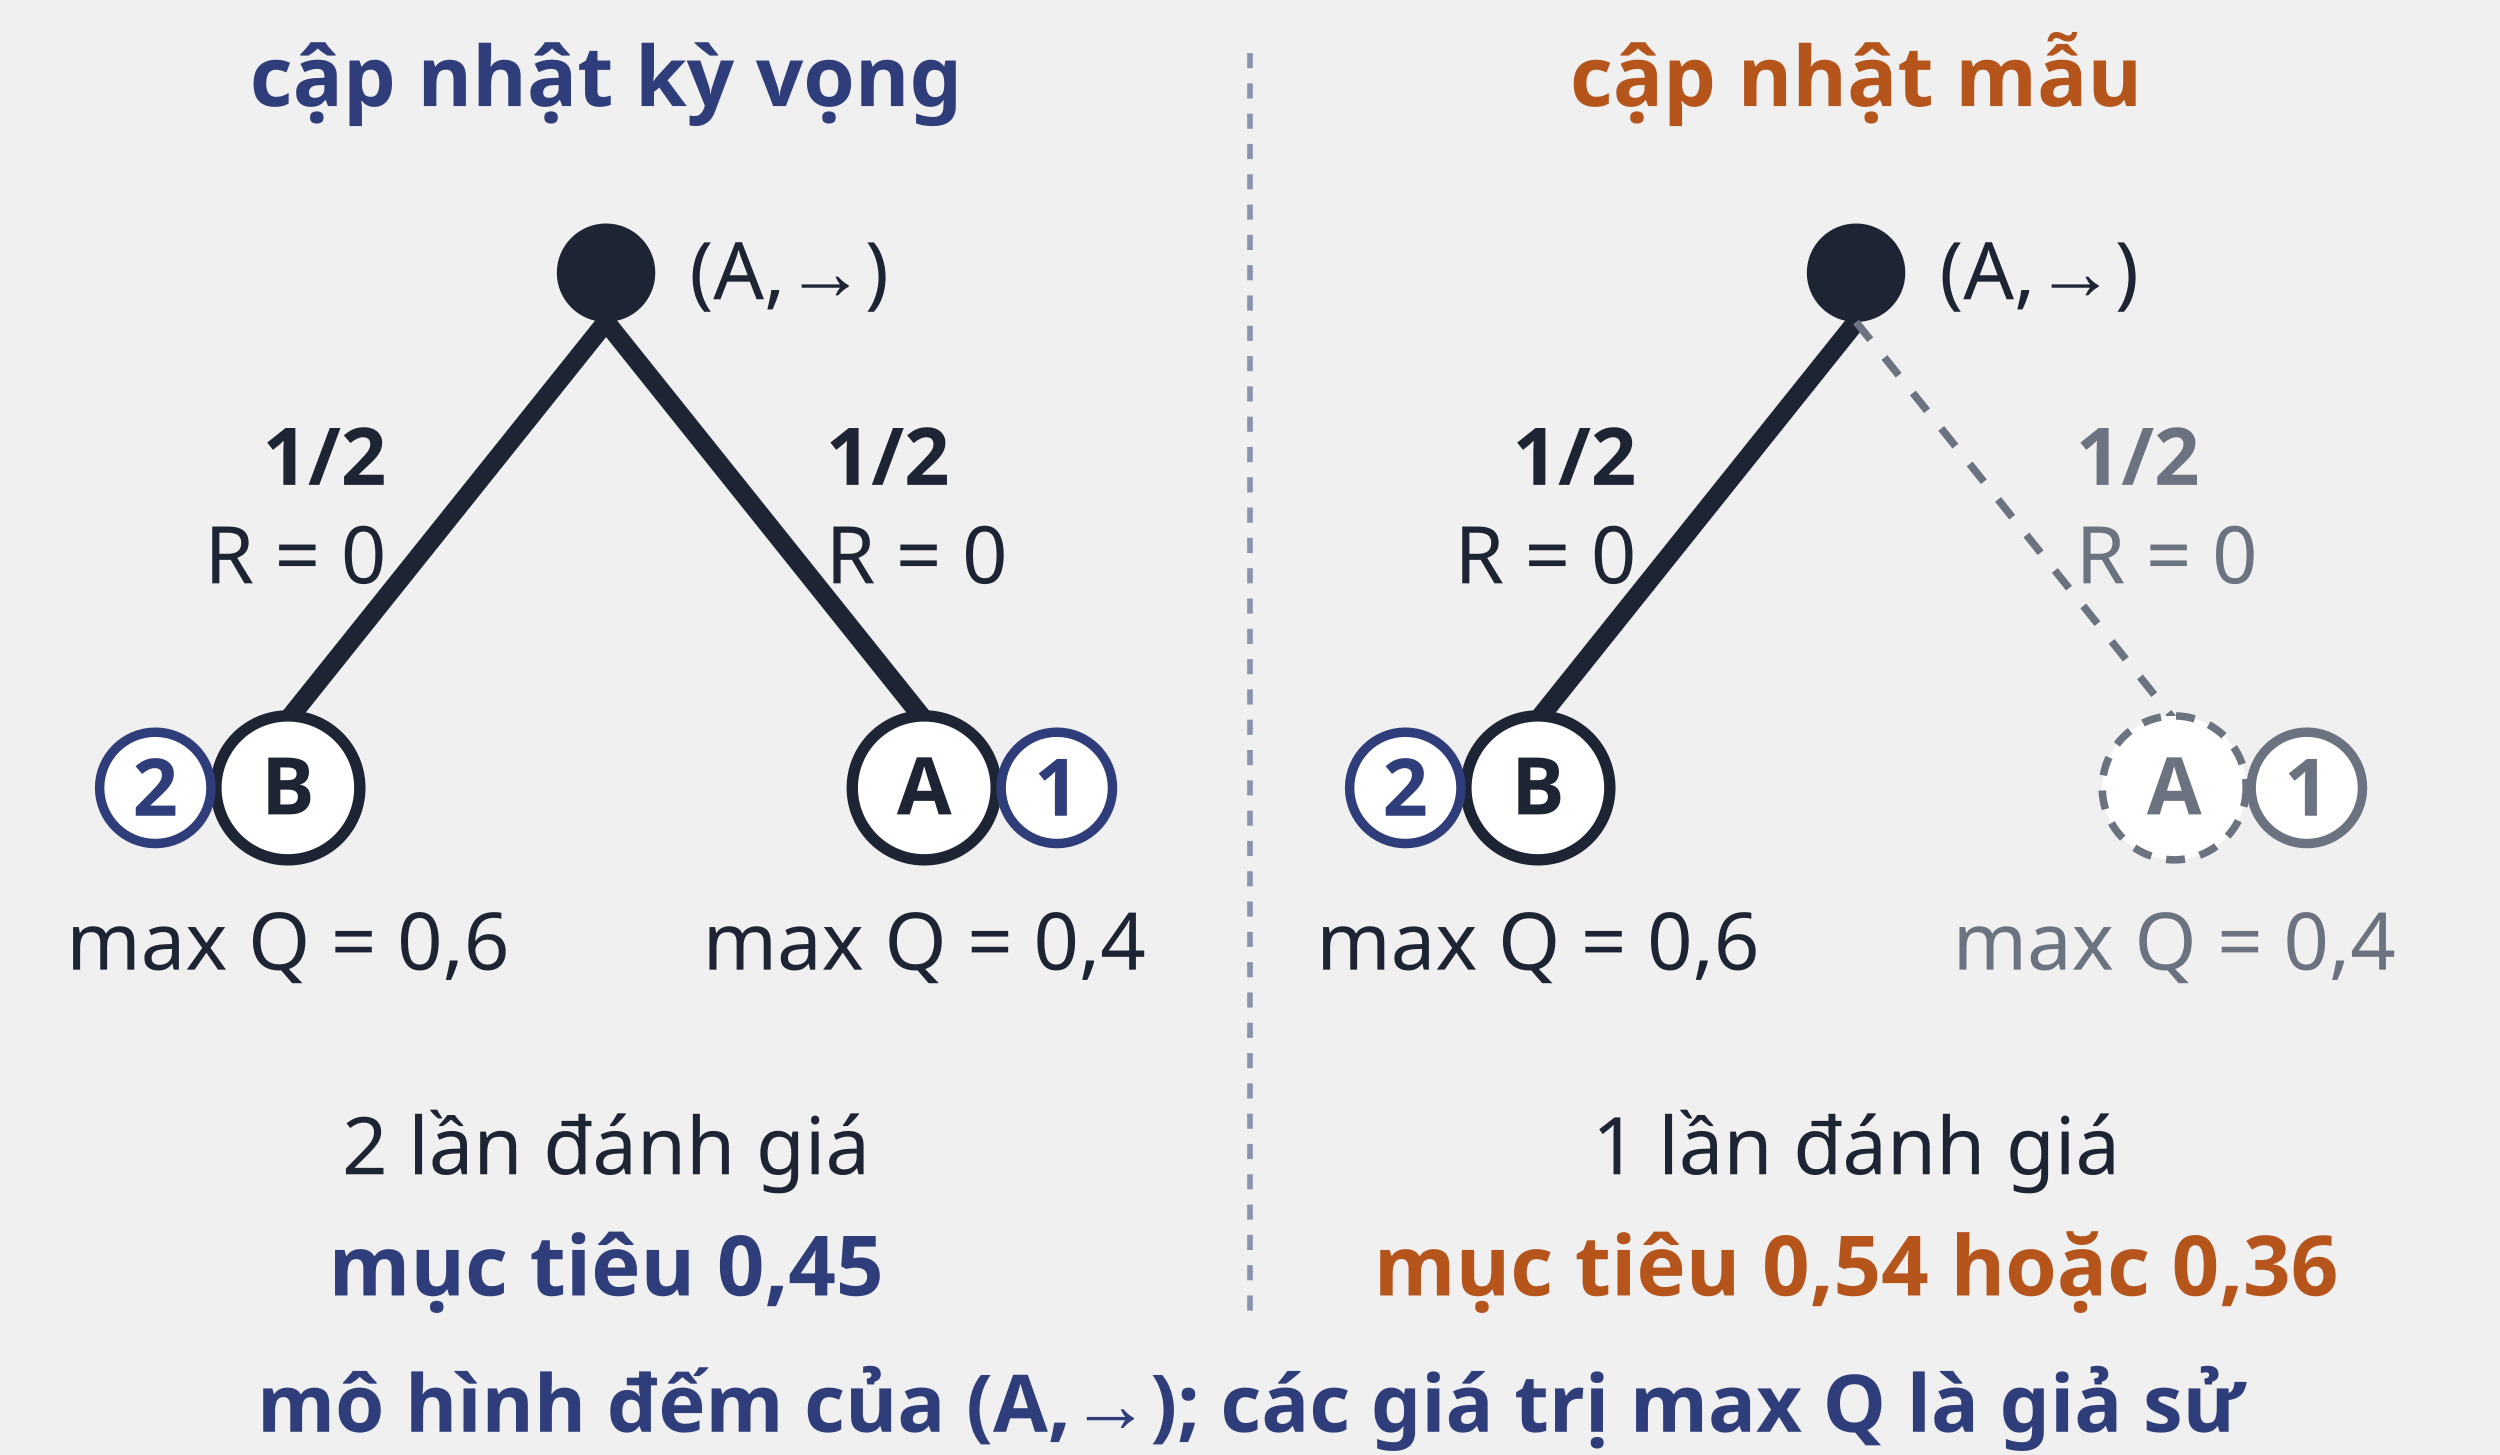
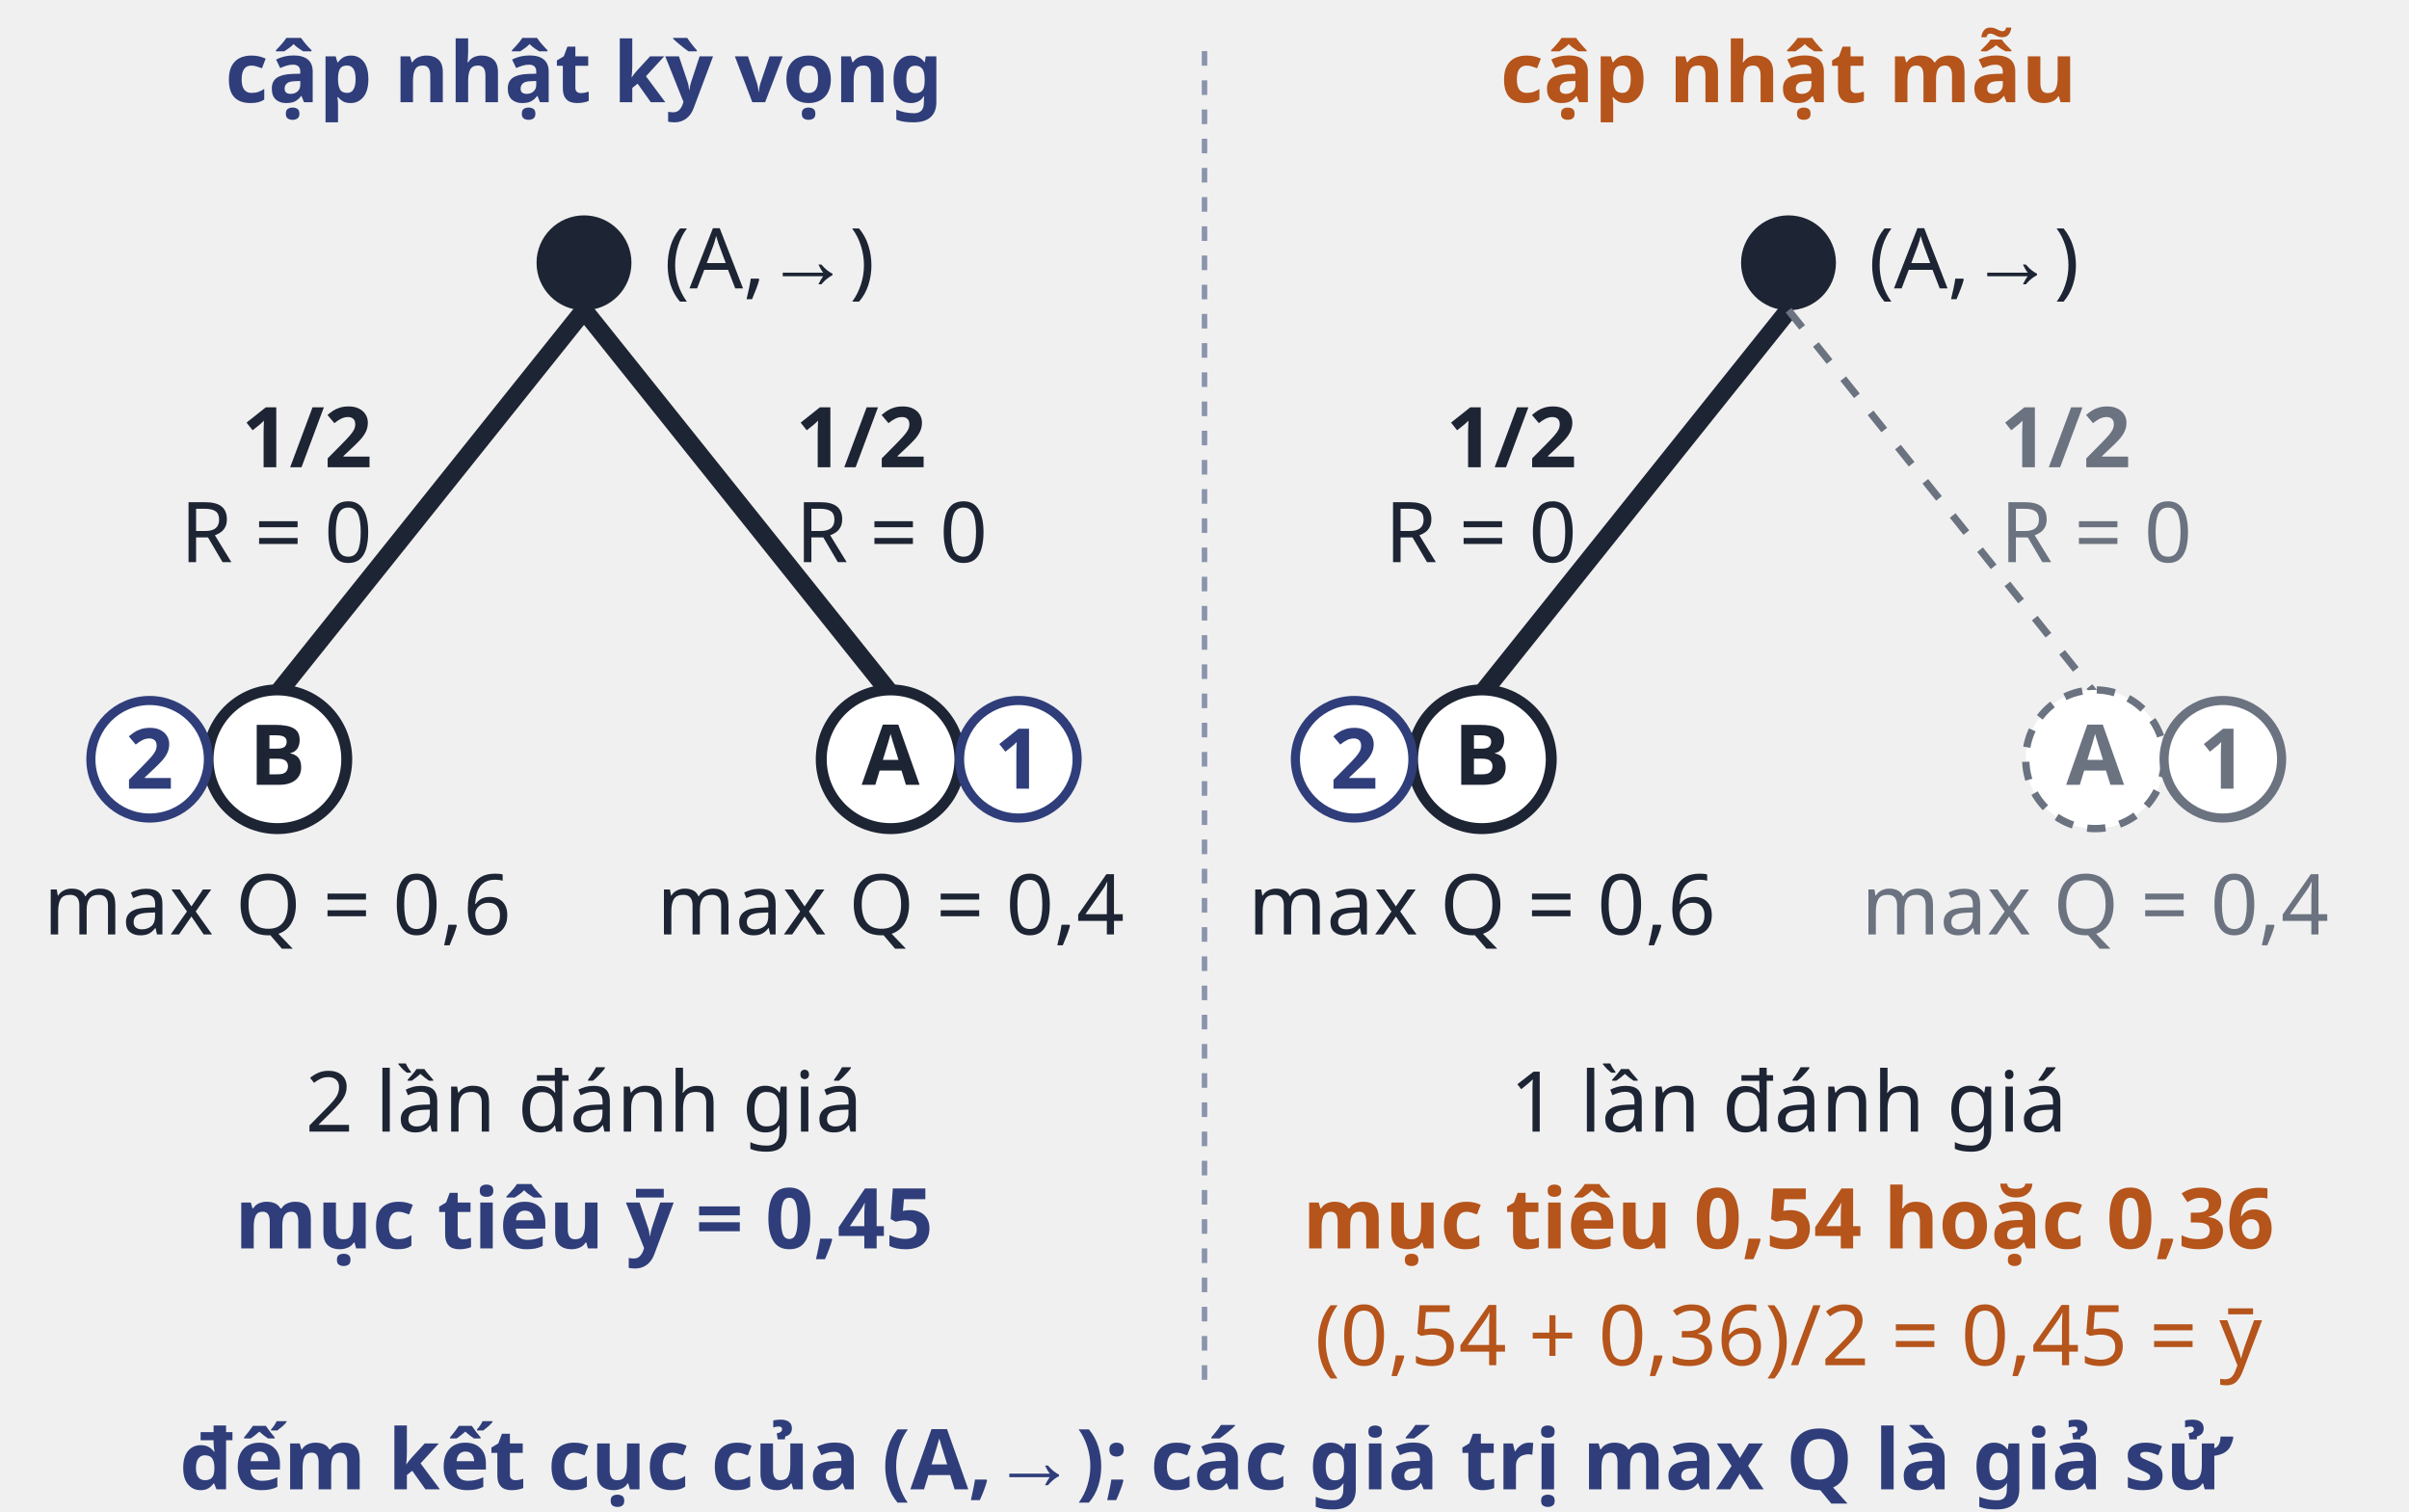
- <svg xmlns="http://www.w3.org/2000/svg" viewBox="0 0 660 384" width="660" height="384" role="img" aria-labelledby="t d" font-family="'Source Sans 3','Source Sans Pro','Noto Sans',Arial,sans-serif" fill="#1d2433">
+ <svg xmlns="http://www.w3.org/2000/svg" viewBox="0 0 660 414" width="660" height="414" role="img" aria-labelledby="t d" font-family="'Source Sans 3','Source Sans Pro','Noto Sans',Arial,sans-serif" fill="#1d2433">
  <defs>
    <marker id="ar" markerUnits="userSpaceOnUse" markerWidth="16" markerHeight="16" refX="14" refY="8" orient="auto">
      <path d="M0,0 L16,8 L0,16 Z" fill="#2F3E7A" />
    </marker>
    <marker id="ao" markerUnits="userSpaceOnUse" markerWidth="16" markerHeight="16" refX="14" refY="8" orient="auto">
      <path d="M0,0 L16,8 L0,16 Z" fill="#B5541B" />
    </marker>
    <marker id="ars" markerUnits="userSpaceOnUse" markerWidth="16" markerHeight="16" refX="14" refY="8" orient="auto-start-reverse">
      <path d="M0,0 L16,8 L0,16 Z" fill="#2F3E7A" />
    </marker>
    <marker id="aos" markerUnits="userSpaceOnUse" markerWidth="16" markerHeight="16" refX="14" refY="8" orient="auto-start-reverse">
      <path d="M0,0 L16,8 L0,16 Z" fill="#B5541B" />
    </marker>
    <marker id="ag" markerUnits="userSpaceOnUse" markerWidth="16" markerHeight="16" refX="14" refY="8" orient="auto">
      <path d="M0,0 L16,8 L0,16 Z" fill="#2E7D4F" />
    </marker>
    <marker id="ags" markerUnits="userSpaceOnUse" markerWidth="16" markerHeight="16" refX="14" refY="8" orient="auto-start-reverse">
      <path d="M0,0 L16,8 L0,16 Z" fill="#2E7D4F" />
    </marker>
    <marker id="ax" markerUnits="userSpaceOnUse" markerWidth="16" markerHeight="16" refX="14" refY="8" orient="auto">
      <path d="M0,0 L16,8 L0,16 Z" fill="#6B7280" />
    </marker>
    <marker id="axs" markerUnits="userSpaceOnUse" markerWidth="16" markerHeight="16" refX="14" refY="8" orient="auto-start-reverse">
      <path d="M0,0 L16,8 L0,16 Z" fill="#6B7280" />
    </marker>
    <marker id="ak" markerUnits="userSpaceOnUse" markerWidth="16" markerHeight="16" refX="14" refY="8" orient="auto">
      <path d="M0,0 L16,8 L0,16 Z" fill="#1d2433" />
    </marker>
    <marker id="aks" markerUnits="userSpaceOnUse" markerWidth="16" markerHeight="16" refX="14" refY="8" orient="auto-start-reverse">
      <path d="M0,0 L16,8 L0,16 Z" fill="#1d2433" />
    </marker>
    <pattern id="van" patternUnits="userSpaceOnUse" width="10" height="10" patternTransform="rotate(45)">
      <rect width="10" height="10" fill="#FFFFFF" />
      <line x1="0" y1="0" x2="0" y2="10" stroke="#2F3E7A" stroke-width="3.5" />
    </pattern>
    <pattern id="vano" patternUnits="userSpaceOnUse" width="10" height="10" patternTransform="rotate(45)">
      <rect width="10" height="10" fill="#FFFFFF" />
      <line x1="0" y1="0" x2="0" y2="10" stroke="#B5541B" stroke-width="3.5" />
    </pattern>
    <pattern id="vanx" patternUnits="userSpaceOnUse" width="10" height="10" patternTransform="rotate(45)">
      <rect width="10" height="10" fill="#FFFFFF" />
      <line x1="0" y1="0" x2="0" y2="10" stroke="#6B7280" stroke-width="3.5" />
    </pattern>
  </defs>
-   <text x="160" y="28" font-size="22" text-anchor="middle" font-weight="bold" fill="#2F3E7A">cập nhật kỳ vọng</text>
+   <text x="160" y="28" font-size="23" text-anchor="middle" font-weight="bold" fill="#2F3E7A">cập nhật kỳ vọng</text>
  <circle cx="160.0" cy="72.0" r="13" fill="#1d2433" />
-   <text x="182" y="79" font-size="21" text-anchor="start" font-weight="normal" fill="#1d2433">(A,→)</text>
+   <text x="182" y="79" font-size="23" text-anchor="start" font-weight="normal" fill="#1d2433">(A,→)</text>
  <line x1="160" y1="85" x2="76" y2="190" stroke="#1d2433" stroke-width="5" />
-   <text x="102.0" y="128" font-size="21" text-anchor="end" font-weight="bold" fill="#1d2433">1/2</text>
-   <text x="102.0" y="154" font-size="21" text-anchor="end" font-weight="normal" fill="#1d2433">R = 0</text>
+   <text x="102.0" y="128" font-size="23" text-anchor="end" font-weight="bold" fill="#1d2433">1/2</text>
+   <text x="102.0" y="154" font-size="23" text-anchor="end" font-weight="normal" fill="#1d2433">R = 0</text>
  <circle cx="76" cy="208" r="19" fill="#FFFFFF" stroke="#1d2433" stroke-width="3" />
-   <text x="76" y="215" font-size="21" text-anchor="middle" font-weight="bold" fill="#1d2433">B</text>
-   <circle cx="41" cy="208" r="14.7" fill="#FFFFFF" stroke="#2F3E7A" stroke-width="2.5" />
-   <text x="41" y="215.35" font-size="21" text-anchor="middle" font-weight="bold" fill="#2F3E7A">2</text>
-   <text x="76" y="256" font-size="21" text-anchor="middle" font-weight="normal" fill="#1d2433">max Q = 0,6</text>
+   <text x="76" y="215" font-size="23" text-anchor="middle" font-weight="bold" fill="#1d2433">B</text>
+   <circle cx="41" cy="208" r="16.1" fill="#FFFFFF" stroke="#2F3E7A" stroke-width="2.5" />
+   <text x="41" y="216.05" font-size="23" text-anchor="middle" font-weight="bold" fill="#2F3E7A">2</text>
+   <text x="76" y="256" font-size="23" text-anchor="middle" font-weight="normal" fill="#1d2433">max Q = 0,6</text>
  <line x1="160" y1="85" x2="244" y2="190" stroke="#1d2433" stroke-width="5" />
-   <text x="218.0" y="128" font-size="21" text-anchor="start" font-weight="bold" fill="#1d2433">1/2</text>
-   <text x="218.0" y="154" font-size="21" text-anchor="start" font-weight="normal" fill="#1d2433">R = 0</text>
+   <text x="218.0" y="128" font-size="23" text-anchor="start" font-weight="bold" fill="#1d2433">1/2</text>
+   <text x="218.0" y="154" font-size="23" text-anchor="start" font-weight="normal" fill="#1d2433">R = 0</text>
  <circle cx="244" cy="208" r="19" fill="#FFFFFF" stroke="#1d2433" stroke-width="3" />
-   <text x="244" y="215" font-size="21" text-anchor="middle" font-weight="bold" fill="#1d2433">A</text>
-   <circle cx="279" cy="208" r="14.7" fill="#FFFFFF" stroke="#2F3E7A" stroke-width="2.5" />
-   <text x="279" y="215.35" font-size="21" text-anchor="middle" font-weight="bold" fill="#2F3E7A">1</text>
-   <text x="244" y="256" font-size="21" text-anchor="middle" font-weight="normal" fill="#1d2433">max Q = 0,4</text>
-   <text x="160" y="310" font-size="21" text-anchor="middle" font-weight="normal" fill="#1d2433">2 lần đánh giá</text>
-   <text x="160" y="342" font-size="22" text-anchor="middle" font-weight="bold" fill="#2F3E7A">mục tiêu 0,45</text>
-   <text x="490" y="28" font-size="22" text-anchor="middle" font-weight="bold" fill="#B5541B">cập nhật mẫu</text>
+   <text x="244" y="215" font-size="23" text-anchor="middle" font-weight="bold" fill="#1d2433">A</text>
+   <circle cx="279" cy="208" r="16.1" fill="#FFFFFF" stroke="#2F3E7A" stroke-width="2.5" />
+   <text x="279" y="216.05" font-size="23" text-anchor="middle" font-weight="bold" fill="#2F3E7A">1</text>
+   <text x="244" y="256" font-size="23" text-anchor="middle" font-weight="normal" fill="#1d2433">max Q = 0,4</text>
+   <text x="160" y="310" font-size="23" text-anchor="middle" font-weight="normal" fill="#1d2433">2 lần đánh giá</text>
+   <text x="160" y="342" font-size="23" text-anchor="middle" font-weight="bold" fill="#2F3E7A">mục tiêu ȳ = 0,45</text>
+   <text x="490" y="28" font-size="23" text-anchor="middle" font-weight="bold" fill="#B5541B">cập nhật mẫu</text>
  <circle cx="490.0" cy="72.0" r="13" fill="#1d2433" />
-   <text x="512" y="79" font-size="21" text-anchor="start" font-weight="normal" fill="#1d2433">(A,→)</text>
+   <text x="512" y="79" font-size="23" text-anchor="start" font-weight="normal" fill="#1d2433">(A,→)</text>
  <line x1="490" y1="85" x2="406" y2="190" stroke="#1d2433" stroke-width="5" />
-   <text x="432.0" y="128" font-size="21" text-anchor="end" font-weight="bold" fill="#1d2433">1/2</text>
-   <text x="432.0" y="154" font-size="21" text-anchor="end" font-weight="normal" fill="#1d2433">R = 0</text>
+   <text x="432.0" y="128" font-size="23" text-anchor="end" font-weight="bold" fill="#1d2433">1/2</text>
+   <text x="432.0" y="154" font-size="23" text-anchor="end" font-weight="normal" fill="#1d2433">R = 0</text>
  <circle cx="406" cy="208" r="19" fill="#FFFFFF" stroke="#1d2433" stroke-width="3" />
-   <text x="406" y="215" font-size="21" text-anchor="middle" font-weight="bold" fill="#1d2433">B</text>
-   <circle cx="371" cy="208" r="14.7" fill="#FFFFFF" stroke="#2F3E7A" stroke-width="2.5" />
-   <text x="371" y="215.35" font-size="21" text-anchor="middle" font-weight="bold" fill="#2F3E7A">2</text>
-   <text x="406" y="256" font-size="21" text-anchor="middle" font-weight="normal" fill="#1d2433">max Q = 0,6</text>
+   <text x="406" y="215" font-size="23" text-anchor="middle" font-weight="bold" fill="#1d2433">B</text>
+   <circle cx="371" cy="208" r="16.1" fill="#FFFFFF" stroke="#2F3E7A" stroke-width="2.5" />
+   <text x="371" y="216.05" font-size="23" text-anchor="middle" font-weight="bold" fill="#2F3E7A">2</text>
+   <text x="406" y="256" font-size="23" text-anchor="middle" font-weight="normal" fill="#1d2433">max Q = 0,6</text>
  <line x1="490" y1="85" x2="574" y2="190" stroke="#6B7280" stroke-width="2" stroke-dasharray="6 6" />
-   <text x="548.0" y="128" font-size="21" text-anchor="start" font-weight="bold" fill="#6B7280">1/2</text>
-   <text x="548.0" y="154" font-size="21" text-anchor="start" font-weight="normal" fill="#6B7280">R = 0</text>
+   <text x="548.0" y="128" font-size="23" text-anchor="start" font-weight="bold" fill="#6B7280">1/2</text>
+   <text x="548.0" y="154" font-size="23" text-anchor="start" font-weight="normal" fill="#6B7280">R = 0</text>
  <circle cx="574" cy="208" r="19" fill="#FFFFFF" stroke="#6B7280" stroke-width="2" stroke-dasharray="5 4" />
-   <text x="574" y="215" font-size="21" text-anchor="middle" font-weight="bold" fill="#6B7280">A</text>
-   <circle cx="609" cy="208" r="14.7" fill="#FFFFFF" stroke="#6B7280" stroke-width="2.5" />
-   <text x="609" y="215.35" font-size="21" text-anchor="middle" font-weight="bold" fill="#6B7280">1</text>
-   <text x="574" y="256" font-size="21" text-anchor="middle" font-weight="normal" fill="#6B7280">max Q = 0,4</text>
-   <text x="490" y="310" font-size="21" text-anchor="middle" font-weight="normal" fill="#1d2433">1 lần đánh giá</text>
-   <text x="490" y="342" font-size="22" text-anchor="middle" font-weight="bold" fill="#B5541B">mục tiêu 0,54 hoặc 0,36</text>
-   <line x1="330" y1="14" x2="330" y2="350" stroke="#8A94AD" stroke-width="1.5" stroke-dasharray="4 4" />
-   <text x="330" y="378" font-size="21" text-anchor="middle" font-weight="bold" fill="#2F3E7A">mô hình đếm của (A,→); các giá trị max Q là giả sử</text>
+   <text x="574" y="215" font-size="23" text-anchor="middle" font-weight="bold" fill="#6B7280">A</text>
+   <circle cx="609" cy="208" r="16.1" fill="#FFFFFF" stroke="#6B7280" stroke-width="2.5" />
+   <text x="609" y="216.05" font-size="23" text-anchor="middle" font-weight="bold" fill="#6B7280">1</text>
+   <text x="574" y="256" font-size="23" text-anchor="middle" font-weight="normal" fill="#6B7280">max Q = 0,4</text>
+   <text x="490" y="310" font-size="23" text-anchor="middle" font-weight="normal" fill="#1d2433">1 lần đánh giá</text>
+   <text x="490" y="342" font-size="23" text-anchor="middle" font-weight="bold" fill="#B5541B">mục tiêu 0,54 hoặc 0,36</text>
+   <line x1="330" y1="14" x2="330" y2="380" stroke="#8A94AD" stroke-width="1.5" stroke-dasharray="4 4" />
+   <text x="490" y="374" font-size="23" text-anchor="middle" font-weight="normal" fill="#B5541B">(0,54 + 0,36)/2 = 0,45 = ȳ</text>
+   <text x="330" y="408" font-size="23" text-anchor="middle" font-weight="bold" fill="#2F3E7A">đếm kết cục của (A,→); các giá trị max Q là giả sử</text>
</svg>
